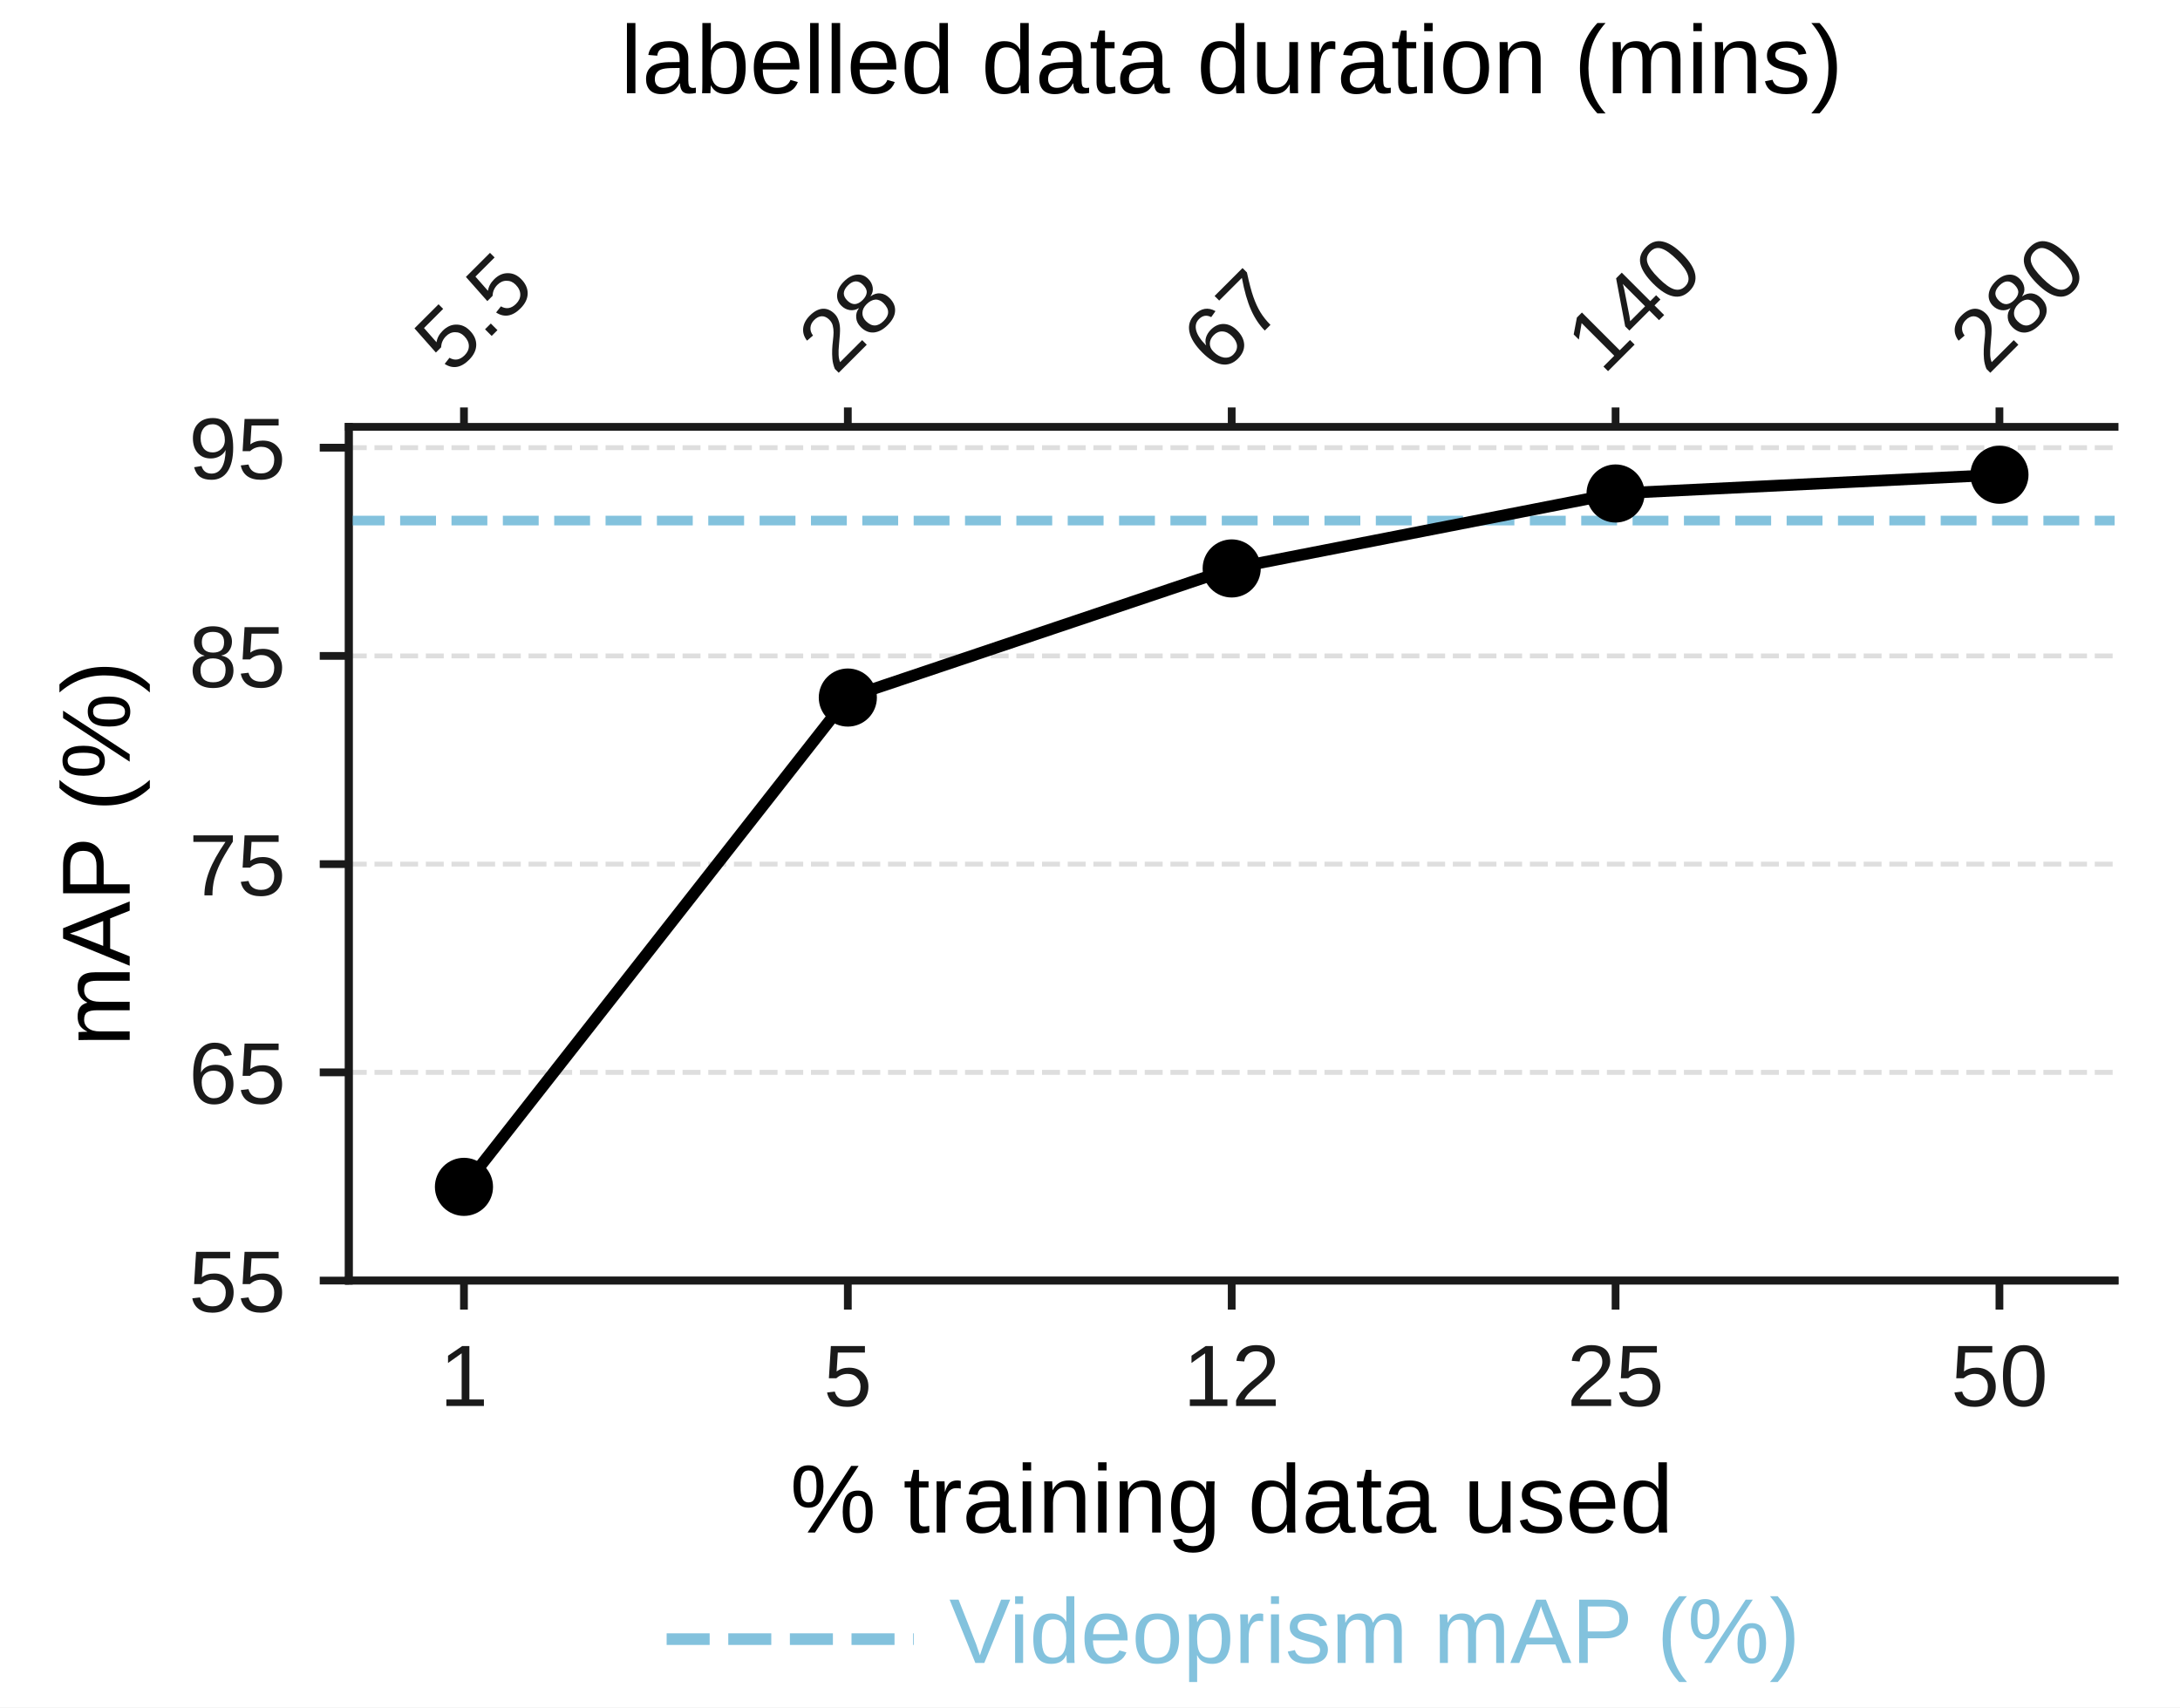
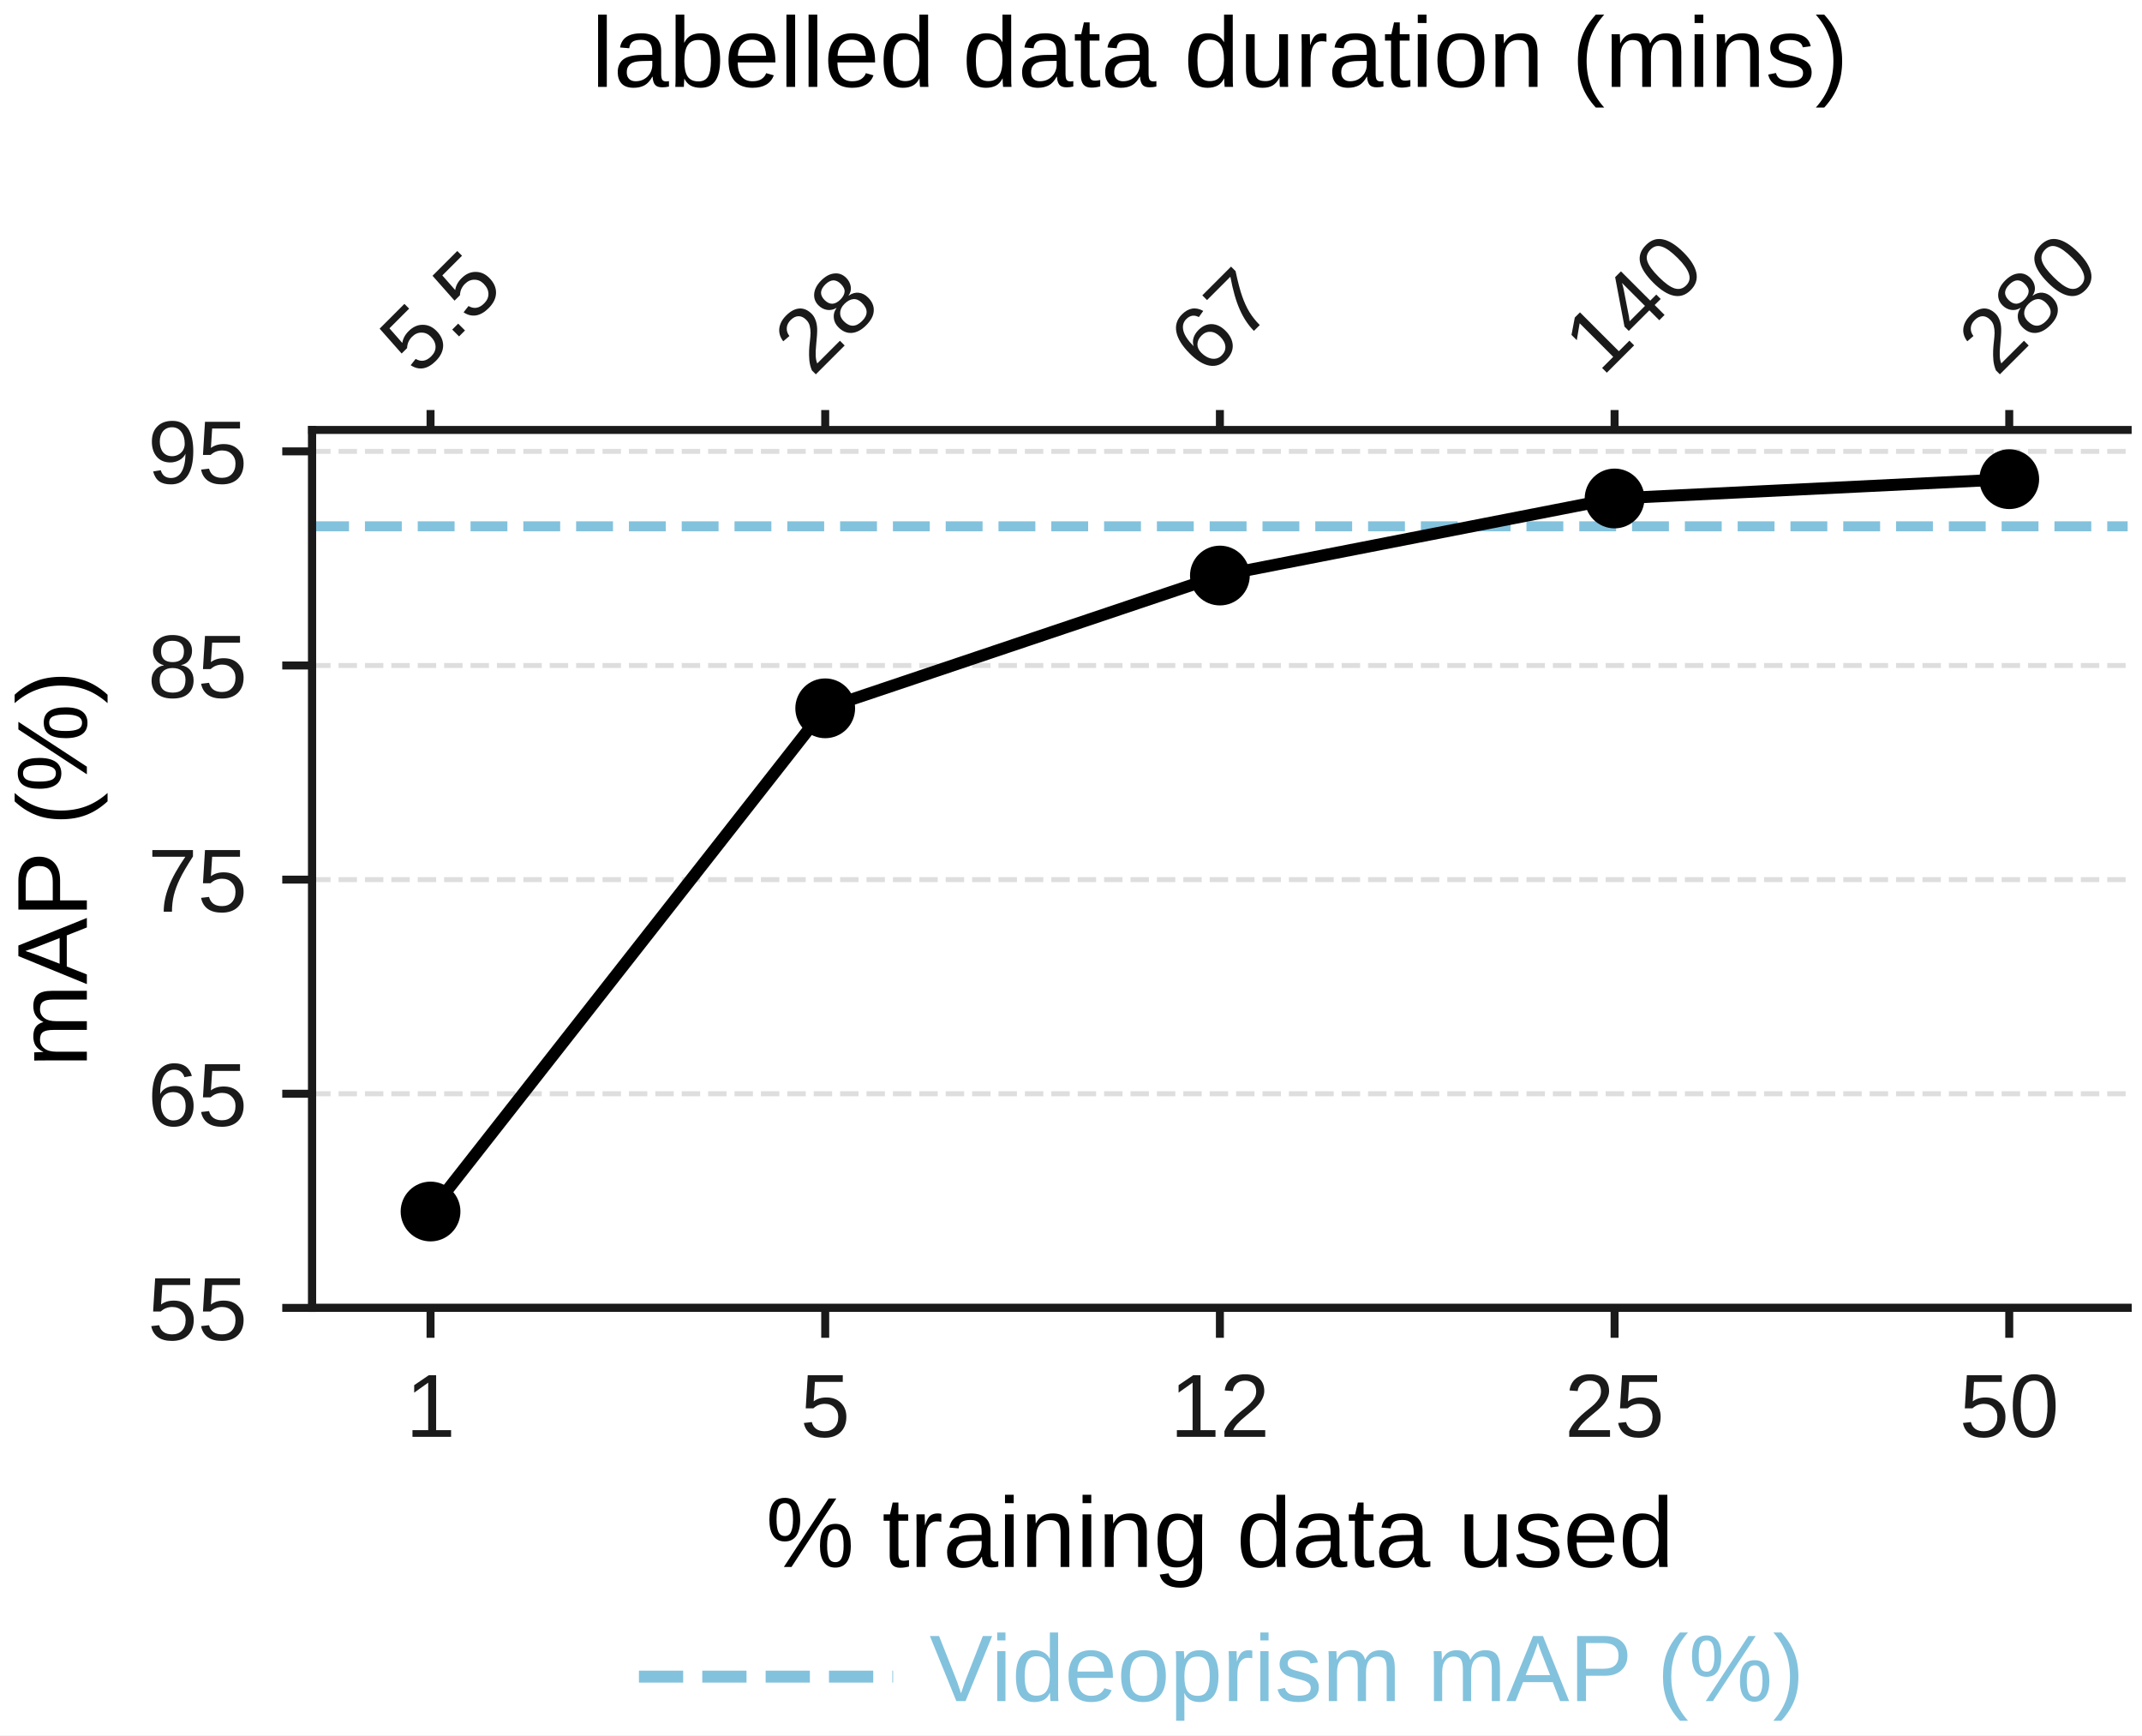
- <svg xmlns="http://www.w3.org/2000/svg" xmlns:xlink="http://www.w3.org/1999/xlink" width="225pt" height="176.25pt" viewBox="0 0 225 176.25" version="1.1">
+ <svg xmlns="http://www.w3.org/2000/svg" xmlns:xlink="http://www.w3.org/1999/xlink" width="215.024pt" height="174.192pt" viewBox="0 0 215.024 174.192" version="1.1">
  <defs>
    <style type="text/css">*{stroke-linejoin: round; stroke-linecap: butt}</style>
  </defs>
  <g id="figure_1">
    <g id="patch_1">
-       <path d="M 0 176.25  L 225 176.25  L 225 0  L 0 0  z " style="fill: #ffffff" />
+       <path d="M 0 174.192  L 215.024 174.192  L 215.024 0  L 0 0  z " style="fill: #ffffff" />
    </g>
    <g id="axes_1">
      <g id="patch_2">
-         <path d="M 36 132.188  L 218.25 132.188  L 218.25 44.062  L 36 44.062  z " style="fill: #ffffff" />
+         <path d="M 31.334 131.282  L 213.584 131.282  L 213.584 43.157  L 31.334 43.157  z " style="fill: #ffffff" />
      </g>
      <g id="matplotlib.axis_1">
        <g id="xtick_1">
          <g id="line2d_1">
            <defs>
-               <path id="mdb7d0db34a" d="M 0 0  L 0 3  " style="stroke: #1a1a1a; stroke-width: 0.8" />
+               <path id="m3cd5aaa71e" d="M 0 0  L 0 3  " style="stroke: #1a1a1a; stroke-width: 0.8" />
            </defs>
            <g>
-               <use xlink:href="#mdb7d0db34a" x="47.886" y="132.188" style="fill: #1a1a1a; stroke: #1a1a1a; stroke-width: 0.8" />
+               <use xlink:href="#m3cd5aaa71e" x="43.22" y="131.282" style="fill: #1a1a1a; stroke: #1a1a1a; stroke-width: 0.8" />
            </g>
          </g>
          <g id="text_1">
-             <text style="fill: #1a1a1a; font: 9px 'Arial'; text-anchor: middle" x="47.886" y="145.13" transform="rotate(-0 47.88587 145.1295)">1</text>
+             <text style="fill: #1a1a1a; font: 9px 'Arial'; text-anchor: middle" x="43.22" y="144.224" transform="rotate(-0 43.21993 144.2236)">1</text>
          </g>
        </g>
        <g id="xtick_2">
          <g id="line2d_2">
            <g>
-               <use xlink:href="#mdb7d0db34a" x="87.505" y="132.188" style="fill: #1a1a1a; stroke: #1a1a1a; stroke-width: 0.8" />
+               <use xlink:href="#m3cd5aaa71e" x="82.839" y="131.282" style="fill: #1a1a1a; stroke: #1a1a1a; stroke-width: 0.8" />
            </g>
          </g>
          <g id="text_2">
-             <text style="fill: #1a1a1a; font: 9px 'Arial'; text-anchor: middle" x="87.505" y="145.13" transform="rotate(-0 87.50544 145.1295)">5</text>
+             <text style="fill: #1a1a1a; font: 9px 'Arial'; text-anchor: middle" x="82.839" y="144.224" transform="rotate(-0 82.8395 144.2236)">5</text>
          </g>
        </g>
        <g id="xtick_3">
          <g id="line2d_3">
            <g>
-               <use xlink:href="#mdb7d0db34a" x="127.125" y="132.188" style="fill: #1a1a1a; stroke: #1a1a1a; stroke-width: 0.8" />
+               <use xlink:href="#m3cd5aaa71e" x="122.459" y="131.282" style="fill: #1a1a1a; stroke: #1a1a1a; stroke-width: 0.8" />
            </g>
          </g>
          <g id="text_3">
-             <text style="fill: #1a1a1a; font: 9px 'Arial'; text-anchor: middle" x="127.125" y="145.13" transform="rotate(-0 127.125 145.1295)">12</text>
+             <text style="fill: #1a1a1a; font: 9px 'Arial'; text-anchor: middle" x="122.459" y="144.224" transform="rotate(-0 122.4591 144.2236)">12</text>
          </g>
        </g>
        <g id="xtick_4">
          <g id="line2d_4">
            <g>
-               <use xlink:href="#mdb7d0db34a" x="166.745" y="132.188" style="fill: #1a1a1a; stroke: #1a1a1a; stroke-width: 0.8" />
+               <use xlink:href="#m3cd5aaa71e" x="162.079" y="131.282" style="fill: #1a1a1a; stroke: #1a1a1a; stroke-width: 0.8" />
            </g>
          </g>
          <g id="text_4">
-             <text style="fill: #1a1a1a; font: 9px 'Arial'; text-anchor: middle" x="166.745" y="145.13" transform="rotate(-0 166.7446 145.1295)">25</text>
+             <text style="fill: #1a1a1a; font: 9px 'Arial'; text-anchor: middle" x="162.079" y="144.224" transform="rotate(-0 162.0786 144.2236)">25</text>
          </g>
        </g>
        <g id="xtick_5">
          <g id="line2d_5">
            <g>
-               <use xlink:href="#mdb7d0db34a" x="206.364" y="132.188" style="fill: #1a1a1a; stroke: #1a1a1a; stroke-width: 0.8" />
+               <use xlink:href="#m3cd5aaa71e" x="201.698" y="131.282" style="fill: #1a1a1a; stroke: #1a1a1a; stroke-width: 0.8" />
            </g>
          </g>
          <g id="text_5">
-             <text style="fill: #1a1a1a; font: 9px 'Arial'; text-anchor: middle" x="206.364" y="145.13" transform="rotate(-0 206.3641 145.1295)">50</text>
+             <text style="fill: #1a1a1a; font: 9px 'Arial'; text-anchor: middle" x="201.698" y="144.224" transform="rotate(-0 201.6982 144.2236)">50</text>
          </g>
        </g>
        <g id="text_6">
-           <text style="font: 10px 'Arial'; text-anchor: middle" x="127.125" y="158.198" transform="rotate(-0 127.125 158.198)">% training data used</text>
+           <text style="font: 10px 'Arial'; text-anchor: middle" x="122.459" y="157.292" transform="rotate(-0 122.4591 157.2921)">% training data used</text>
        </g>
      </g>
      <g id="matplotlib.axis_2">
        <g id="ytick_1">
          <g id="line2d_6">
-             <path d="M 36 132.188  L 218.25 132.188  " clip-path="url(#p68bb1c7dea)" style="fill: none; stroke-dasharray: 1.85,0.8; stroke-dashoffset: 0; stroke: #d6d6d6; stroke-opacity: 0.8; stroke-width: 0.5" />
+             <path d="M 31.334 131.282  L 213.584 131.282  " clip-path="url(#p998dc75fdd)" style="fill: none; stroke-dasharray: 1.85,0.8; stroke-dashoffset: 0; stroke: #d6d6d6; stroke-opacity: 0.8; stroke-width: 0.5" />
          </g>
          <g id="line2d_7">
            <defs>
-               <path id="ma3cc4fab4d" d="M 0 0  L -3 0  " style="stroke: #1a1a1a; stroke-width: 0.8" />
+               <path id="m4a9bcfa562" d="M 0 0  L -3 0  " style="stroke: #1a1a1a; stroke-width: 0.8" />
            </defs>
            <g>
-               <use xlink:href="#ma3cc4fab4d" x="36" y="132.188" style="fill: #1a1a1a; stroke: #1a1a1a; stroke-width: 0.8" />
+               <use xlink:href="#m4a9bcfa562" x="31.334" y="131.282" style="fill: #1a1a1a; stroke: #1a1a1a; stroke-width: 0.8" />
            </g>
          </g>
          <g id="text_7">
-             <text style="fill: #1a1a1a; font: 9px 'Arial'; text-anchor: end" x="29.5" y="135.409" transform="rotate(-0 29.5 135.4085)">55</text>
+             <text style="fill: #1a1a1a; font: 9px 'Arial'; text-anchor: end" x="24.834" y="134.503" transform="rotate(-0 24.83406 134.5026)">55</text>
          </g>
        </g>
        <g id="ytick_2">
          <g id="line2d_8">
-             <path d="M 36 110.694  L 218.25 110.694  " clip-path="url(#p68bb1c7dea)" style="fill: none; stroke-dasharray: 1.85,0.8; stroke-dashoffset: 0; stroke: #d6d6d6; stroke-opacity: 0.8; stroke-width: 0.5" />
+             <path d="M 31.334 109.788  L 213.584 109.788  " clip-path="url(#p998dc75fdd)" style="fill: none; stroke-dasharray: 1.85,0.8; stroke-dashoffset: 0; stroke: #d6d6d6; stroke-opacity: 0.8; stroke-width: 0.5" />
          </g>
          <g id="line2d_9">
            <g>
-               <use xlink:href="#ma3cc4fab4d" x="36" y="110.694" style="fill: #1a1a1a; stroke: #1a1a1a; stroke-width: 0.8" />
+               <use xlink:href="#m4a9bcfa562" x="31.334" y="109.788" style="fill: #1a1a1a; stroke: #1a1a1a; stroke-width: 0.8" />
            </g>
          </g>
          <g id="text_8">
-             <text style="fill: #1a1a1a; font: 9px 'Arial'; text-anchor: end" x="29.5" y="113.915" transform="rotate(-0 29.5 113.9146)">65</text>
+             <text style="fill: #1a1a1a; font: 9px 'Arial'; text-anchor: end" x="24.834" y="113.009" transform="rotate(-0 24.83406 113.0087)">65</text>
          </g>
        </g>
        <g id="ytick_3">
          <g id="line2d_10">
-             <path d="M 36 89.2  L 218.25 89.2  " clip-path="url(#p68bb1c7dea)" style="fill: none; stroke-dasharray: 1.85,0.8; stroke-dashoffset: 0; stroke: #d6d6d6; stroke-opacity: 0.8; stroke-width: 0.5" />
+             <path d="M 31.334 88.294  L 213.584 88.294  " clip-path="url(#p998dc75fdd)" style="fill: none; stroke-dasharray: 1.85,0.8; stroke-dashoffset: 0; stroke: #d6d6d6; stroke-opacity: 0.8; stroke-width: 0.5" />
          </g>
          <g id="line2d_11">
            <g>
-               <use xlink:href="#ma3cc4fab4d" x="36" y="89.2" style="fill: #1a1a1a; stroke: #1a1a1a; stroke-width: 0.8" />
+               <use xlink:href="#m4a9bcfa562" x="31.334" y="88.294" style="fill: #1a1a1a; stroke: #1a1a1a; stroke-width: 0.8" />
            </g>
          </g>
          <g id="text_9">
-             <text style="fill: #1a1a1a; font: 9px 'Arial'; text-anchor: end" x="29.5" y="92.421" transform="rotate(-0 29.5 92.42071)">75</text>
+             <text style="fill: #1a1a1a; font: 9px 'Arial'; text-anchor: end" x="24.834" y="91.515" transform="rotate(-0 24.83406 91.51482)">75</text>
          </g>
        </g>
        <g id="ytick_4">
          <g id="line2d_12">
-             <path d="M 36 67.706  L 218.25 67.706  " clip-path="url(#p68bb1c7dea)" style="fill: none; stroke-dasharray: 1.85,0.8; stroke-dashoffset: 0; stroke: #d6d6d6; stroke-opacity: 0.8; stroke-width: 0.5" />
+             <path d="M 31.334 66.8  L 213.584 66.8  " clip-path="url(#p998dc75fdd)" style="fill: none; stroke-dasharray: 1.85,0.8; stroke-dashoffset: 0; stroke: #d6d6d6; stroke-opacity: 0.8; stroke-width: 0.5" />
          </g>
          <g id="line2d_13">
            <g>
-               <use xlink:href="#ma3cc4fab4d" x="36" y="67.706" style="fill: #1a1a1a; stroke: #1a1a1a; stroke-width: 0.8" />
+               <use xlink:href="#m4a9bcfa562" x="31.334" y="66.8" style="fill: #1a1a1a; stroke: #1a1a1a; stroke-width: 0.8" />
            </g>
          </g>
          <g id="text_10">
-             <text style="fill: #1a1a1a; font: 9px 'Arial'; text-anchor: end" x="29.5" y="70.927" transform="rotate(-0 29.5 70.92681)">85</text>
+             <text style="fill: #1a1a1a; font: 9px 'Arial'; text-anchor: end" x="24.834" y="70.021" transform="rotate(-0 24.83406 70.02091)">85</text>
          </g>
        </g>
        <g id="ytick_5">
          <g id="line2d_14">
-             <path d="M 36 46.212  L 218.25 46.212  " clip-path="url(#p68bb1c7dea)" style="fill: none; stroke-dasharray: 1.85,0.8; stroke-dashoffset: 0; stroke: #d6d6d6; stroke-opacity: 0.8; stroke-width: 0.5" />
+             <path d="M 31.334 45.306  L 213.584 45.306  " clip-path="url(#p998dc75fdd)" style="fill: none; stroke-dasharray: 1.85,0.8; stroke-dashoffset: 0; stroke: #d6d6d6; stroke-opacity: 0.8; stroke-width: 0.5" />
          </g>
          <g id="line2d_15">
            <g>
-               <use xlink:href="#ma3cc4fab4d" x="36" y="46.212" style="fill: #1a1a1a; stroke: #1a1a1a; stroke-width: 0.8" />
+               <use xlink:href="#m4a9bcfa562" x="31.334" y="45.306" style="fill: #1a1a1a; stroke: #1a1a1a; stroke-width: 0.8" />
            </g>
          </g>
          <g id="text_11">
-             <text style="fill: #1a1a1a; font: 9px 'Arial'; text-anchor: end" x="29.5" y="49.433" transform="rotate(-0 29.5 49.43291)">95</text>
+             <text style="fill: #1a1a1a; font: 9px 'Arial'; text-anchor: end" x="24.834" y="48.527" transform="rotate(-0 24.83406 48.52701)">95</text>
          </g>
        </g>
        <g id="text_12">
-           <text style="font: 10px 'Arial'; text-anchor: middle" x="13.386" y="88.125" transform="rotate(-90 13.38562 88.125)">mAP (%)</text>
+           <text style="font: 10px 'Arial'; text-anchor: middle" x="8.72" y="87.219" transform="rotate(-90 8.719688 87.21911)">mAP (%)</text>
        </g>
      </g>
      <g id="line2d_16">
-         <path d="M 68.805 169.2  L 94.32 169.2  " style="fill: none; stroke-dasharray: 4.44,1.92; stroke-dashoffset: 0; stroke: #83c2dd; stroke-width: 1.2" />
+         <path d="M 64.139 168.294  L 89.654 168.294  " style="fill: none; stroke-dasharray: 4.44,1.92; stroke-dashoffset: 0; stroke: #83c2dd; stroke-width: 1.2" />
      </g>
      <g id="patch_3">
-         <path d="M 36 132.188  L 36 44.062  " style="fill: none; stroke: #1a1a1a; stroke-width: 0.8; stroke-linejoin: miter; stroke-linecap: square" />
+         <path d="M 31.334 131.282  L 31.334 43.157  " style="fill: none; stroke: #1a1a1a; stroke-width: 0.8; stroke-linejoin: miter; stroke-linecap: square" />
      </g>
      <g id="patch_4">
-         <path d="M 36 132.188  L 218.25 132.188  " style="fill: none; stroke: #1a1a1a; stroke-width: 0.8; stroke-linejoin: miter; stroke-linecap: square" />
+         <path d="M 31.334 131.282  L 213.584 131.282  " style="fill: none; stroke: #1a1a1a; stroke-width: 0.8; stroke-linejoin: miter; stroke-linecap: square" />
      </g>
      <g id="text_13">
-         <text style="fill: #83c2dd; font: 9.5px 'Arial'; text-anchor: start" x="97.965" y="171.658" transform="rotate(-0 97.965 171.6581)">Videoprism mAP (%)</text>
+         <text style="fill: #83c2dd; font: 9.5px 'Arial'; text-anchor: start" x="93.299" y="170.752" transform="rotate(-0 93.29906 170.7522)">Videoprism mAP (%)</text>
      </g>
      <g id="line2d_17">
-         <path d="M 36 53.735  L 218.25 53.735  " clip-path="url(#p68bb1c7dea)" style="fill: none; stroke-dasharray: 3.7,1.6; stroke-dashoffset: 0; stroke: #83c2dd" />
+         <path d="M 31.334 52.829  L 213.584 52.829  " clip-path="url(#p998dc75fdd)" style="fill: none; stroke-dasharray: 3.7,1.6; stroke-dashoffset: 0; stroke: #83c2dd" />
      </g>
      <g id="line2d_18">
-         <path d="M 47.886 122.515  L 87.505 72.005  L 127.125 58.678  L 166.745 50.941  L 206.364 49.006  " clip-path="url(#p68bb1c7dea)" style="fill: none; stroke: #000000; stroke-width: 1.2; stroke-linecap: square" />
+         <path d="M 43.22 121.609  L 82.839 71.099  L 122.459 57.772  L 162.079 50.035  L 201.698 48.1  " clip-path="url(#p998dc75fdd)" style="fill: none; stroke: #000000; stroke-width: 1.2; stroke-linecap: square" />
        <defs>
-           <path id="m172fdf6d80" d="M 0 2.5  C 0.663 2.5 1.299 2.237 1.768 1.768  C 2.237 1.299 2.5 0.663 2.5 0  C 2.5 -0.663 2.237 -1.299 1.768 -1.768  C 1.299 -2.237 0.663 -2.5 0 -2.5  C -0.663 -2.5 -1.299 -2.237 -1.768 -1.768  C -2.237 -1.299 -2.5 -0.663 -2.5 0  C -2.5 0.663 -2.237 1.299 -1.768 1.768  C -1.299 2.237 -0.663 2.5 0 2.5  z " style="stroke: #000000" />
+           <path id="m946ca669c1" d="M 0 2.5  C 0.663 2.5 1.299 2.237 1.768 1.768  C 2.237 1.299 2.5 0.663 2.5 0  C 2.5 -0.663 2.237 -1.299 1.768 -1.768  C 1.299 -2.237 0.663 -2.5 0 -2.5  C -0.663 -2.5 -1.299 -2.237 -1.768 -1.768  C -2.237 -1.299 -2.5 -0.663 -2.5 0  C -2.5 0.663 -2.237 1.299 -1.768 1.768  C -1.299 2.237 -0.663 2.5 0 2.5  z " style="stroke: #000000" />
        </defs>
-         <g clip-path="url(#p68bb1c7dea)">
-           <use xlink:href="#m172fdf6d80" x="47.886" y="122.515" style="stroke: #000000" />
-           <use xlink:href="#m172fdf6d80" x="87.505" y="72.005" style="stroke: #000000" />
-           <use xlink:href="#m172fdf6d80" x="127.125" y="58.678" style="stroke: #000000" />
-           <use xlink:href="#m172fdf6d80" x="166.745" y="50.941" style="stroke: #000000" />
-           <use xlink:href="#m172fdf6d80" x="206.364" y="49.006" style="stroke: #000000" />
+         <g clip-path="url(#p998dc75fdd)">
+           <use xlink:href="#m946ca669c1" x="43.22" y="121.609" style="stroke: #000000" />
+           <use xlink:href="#m946ca669c1" x="82.839" y="71.099" style="stroke: #000000" />
+           <use xlink:href="#m946ca669c1" x="122.459" y="57.772" style="stroke: #000000" />
+           <use xlink:href="#m946ca669c1" x="162.079" y="50.035" style="stroke: #000000" />
+           <use xlink:href="#m946ca669c1" x="201.698" y="48.1" style="stroke: #000000" />
        </g>
      </g>
    </g>
    <g id="axes_2">
      <g id="matplotlib.axis_3">
        <g id="xtick_6">
          <g id="line2d_19">
            <defs>
-               <path id="m8c5ec89580" d="M 0 0  L 0 -2  " style="stroke: #1a1a1a; stroke-width: 0.8" />
+               <path id="mb0ccbeaf52" d="M 0 0  L 0 -2  " style="stroke: #1a1a1a; stroke-width: 0.8" />
            </defs>
            <g>
-               <use xlink:href="#m8c5ec89580" x="47.886" y="44.062" style="fill: #1a1a1a; stroke: #1a1a1a; stroke-width: 0.8" />
+               <use xlink:href="#mb0ccbeaf52" x="43.22" y="43.157" style="fill: #1a1a1a; stroke: #1a1a1a; stroke-width: 0.8" />
            </g>
          </g>
          <g id="text_14">
-             <text style="fill: #1a1a1a; font: 9px 'Arial'; text-anchor: start" x="46.621" y="38.798" transform="rotate(-45 46.62103 38.79766)">5.5</text>
+             <text style="fill: #1a1a1a; font: 9px 'Arial'; text-anchor: start" x="41.955" y="37.892" transform="rotate(-45 41.9551 37.89177)">5.5</text>
          </g>
        </g>
        <g id="xtick_7">
          <g id="line2d_20">
            <g>
-               <use xlink:href="#m8c5ec89580" x="87.505" y="44.062" style="fill: #1a1a1a; stroke: #1a1a1a; stroke-width: 0.8" />
+               <use xlink:href="#mb0ccbeaf52" x="82.839" y="43.157" style="fill: #1a1a1a; stroke: #1a1a1a; stroke-width: 0.8" />
            </g>
          </g>
          <g id="text_15">
-             <text style="fill: #1a1a1a; font: 9px 'Arial'; text-anchor: start" x="86.241" y="38.798" transform="rotate(-45 86.2406 38.79766)">28</text>
+             <text style="fill: #1a1a1a; font: 9px 'Arial'; text-anchor: start" x="81.575" y="37.892" transform="rotate(-45 81.57466 37.89177)">28</text>
          </g>
        </g>
        <g id="xtick_8">
          <g id="line2d_21">
            <g>
-               <use xlink:href="#m8c5ec89580" x="127.125" y="44.062" style="fill: #1a1a1a; stroke: #1a1a1a; stroke-width: 0.8" />
+               <use xlink:href="#mb0ccbeaf52" x="122.459" y="43.157" style="fill: #1a1a1a; stroke: #1a1a1a; stroke-width: 0.8" />
            </g>
          </g>
          <g id="text_16">
-             <text style="fill: #1a1a1a; font: 9px 'Arial'; text-anchor: start" x="125.86" y="38.798" transform="rotate(-45 125.8602 38.79766)">67</text>
+             <text style="fill: #1a1a1a; font: 9px 'Arial'; text-anchor: start" x="121.194" y="37.892" transform="rotate(-45 121.1942 37.89177)">67</text>
          </g>
        </g>
        <g id="xtick_9">
          <g id="line2d_22">
            <g>
-               <use xlink:href="#m8c5ec89580" x="166.745" y="44.062" style="fill: #1a1a1a; stroke: #1a1a1a; stroke-width: 0.8" />
+               <use xlink:href="#mb0ccbeaf52" x="162.079" y="43.157" style="fill: #1a1a1a; stroke: #1a1a1a; stroke-width: 0.8" />
            </g>
          </g>
          <g id="text_17">
-             <text style="fill: #1a1a1a; font: 9px 'Arial'; text-anchor: start" x="165.48" y="38.798" transform="rotate(-45 165.4797 38.79766)">140</text>
+             <text style="fill: #1a1a1a; font: 9px 'Arial'; text-anchor: start" x="160.814" y="37.892" transform="rotate(-45 160.8138 37.89177)">140</text>
          </g>
        </g>
        <g id="xtick_10">
          <g id="line2d_23">
            <g>
-               <use xlink:href="#m8c5ec89580" x="206.364" y="44.062" style="fill: #1a1a1a; stroke: #1a1a1a; stroke-width: 0.8" />
+               <use xlink:href="#mb0ccbeaf52" x="201.698" y="43.157" style="fill: #1a1a1a; stroke: #1a1a1a; stroke-width: 0.8" />
            </g>
          </g>
          <g id="text_18">
-             <text style="fill: #1a1a1a; font: 9px 'Arial'; text-anchor: start" x="205.099" y="38.798" transform="rotate(-45 205.0993 38.79766)">280</text>
+             <text style="fill: #1a1a1a; font: 9px 'Arial'; text-anchor: start" x="200.433" y="37.892" transform="rotate(-45 200.4334 37.89177)">280</text>
          </g>
        </g>
        <g id="text_19">
-           <text style="font: 10px 'Arial'; text-anchor: middle" x="127.125" y="9.626" transform="rotate(-0 127.125 9.625582)">labelled data duration (mins)</text>
+           <text style="font: 10px 'Arial'; text-anchor: middle" x="122.459" y="8.72" transform="rotate(-0 122.4591 8.719687)">labelled data duration (mins)</text>
        </g>
      </g>
      <g id="patch_5">
-         <path d="M 36 132.188  L 36 44.062  " style="fill: none; stroke: #1a1a1a; stroke-width: 0.8; stroke-linejoin: miter; stroke-linecap: square" />
+         <path d="M 31.334 131.282  L 31.334 43.157  " style="fill: none; stroke: #1a1a1a; stroke-width: 0.8; stroke-linejoin: miter; stroke-linecap: square" />
      </g>
      <g id="patch_6">
-         <path d="M 36 132.188  L 218.25 132.188  " style="fill: none; stroke: #1a1a1a; stroke-width: 0.8; stroke-linejoin: miter; stroke-linecap: square" />
+         <path d="M 31.334 131.282  L 213.584 131.282  " style="fill: none; stroke: #1a1a1a; stroke-width: 0.8; stroke-linejoin: miter; stroke-linecap: square" />
      </g>
      <g id="patch_7">
-         <path d="M 36 44.062  L 218.25 44.062  " style="fill: none; stroke: #1a1a1a; stroke-width: 0.8; stroke-linejoin: miter; stroke-linecap: square" />
+         <path d="M 31.334 43.157  L 213.584 43.157  " style="fill: none; stroke: #1a1a1a; stroke-width: 0.8; stroke-linejoin: miter; stroke-linecap: square" />
      </g>
    </g>
  </g>
  <defs>
-     <clipPath id="p68bb1c7dea">
-       <rect x="36" y="44.062" width="182.25" height="88.125" />
+     <clipPath id="p998dc75fdd">
+       <rect x="31.334" y="43.157" width="182.25" height="88.125" />
    </clipPath>
  </defs>
</svg>
